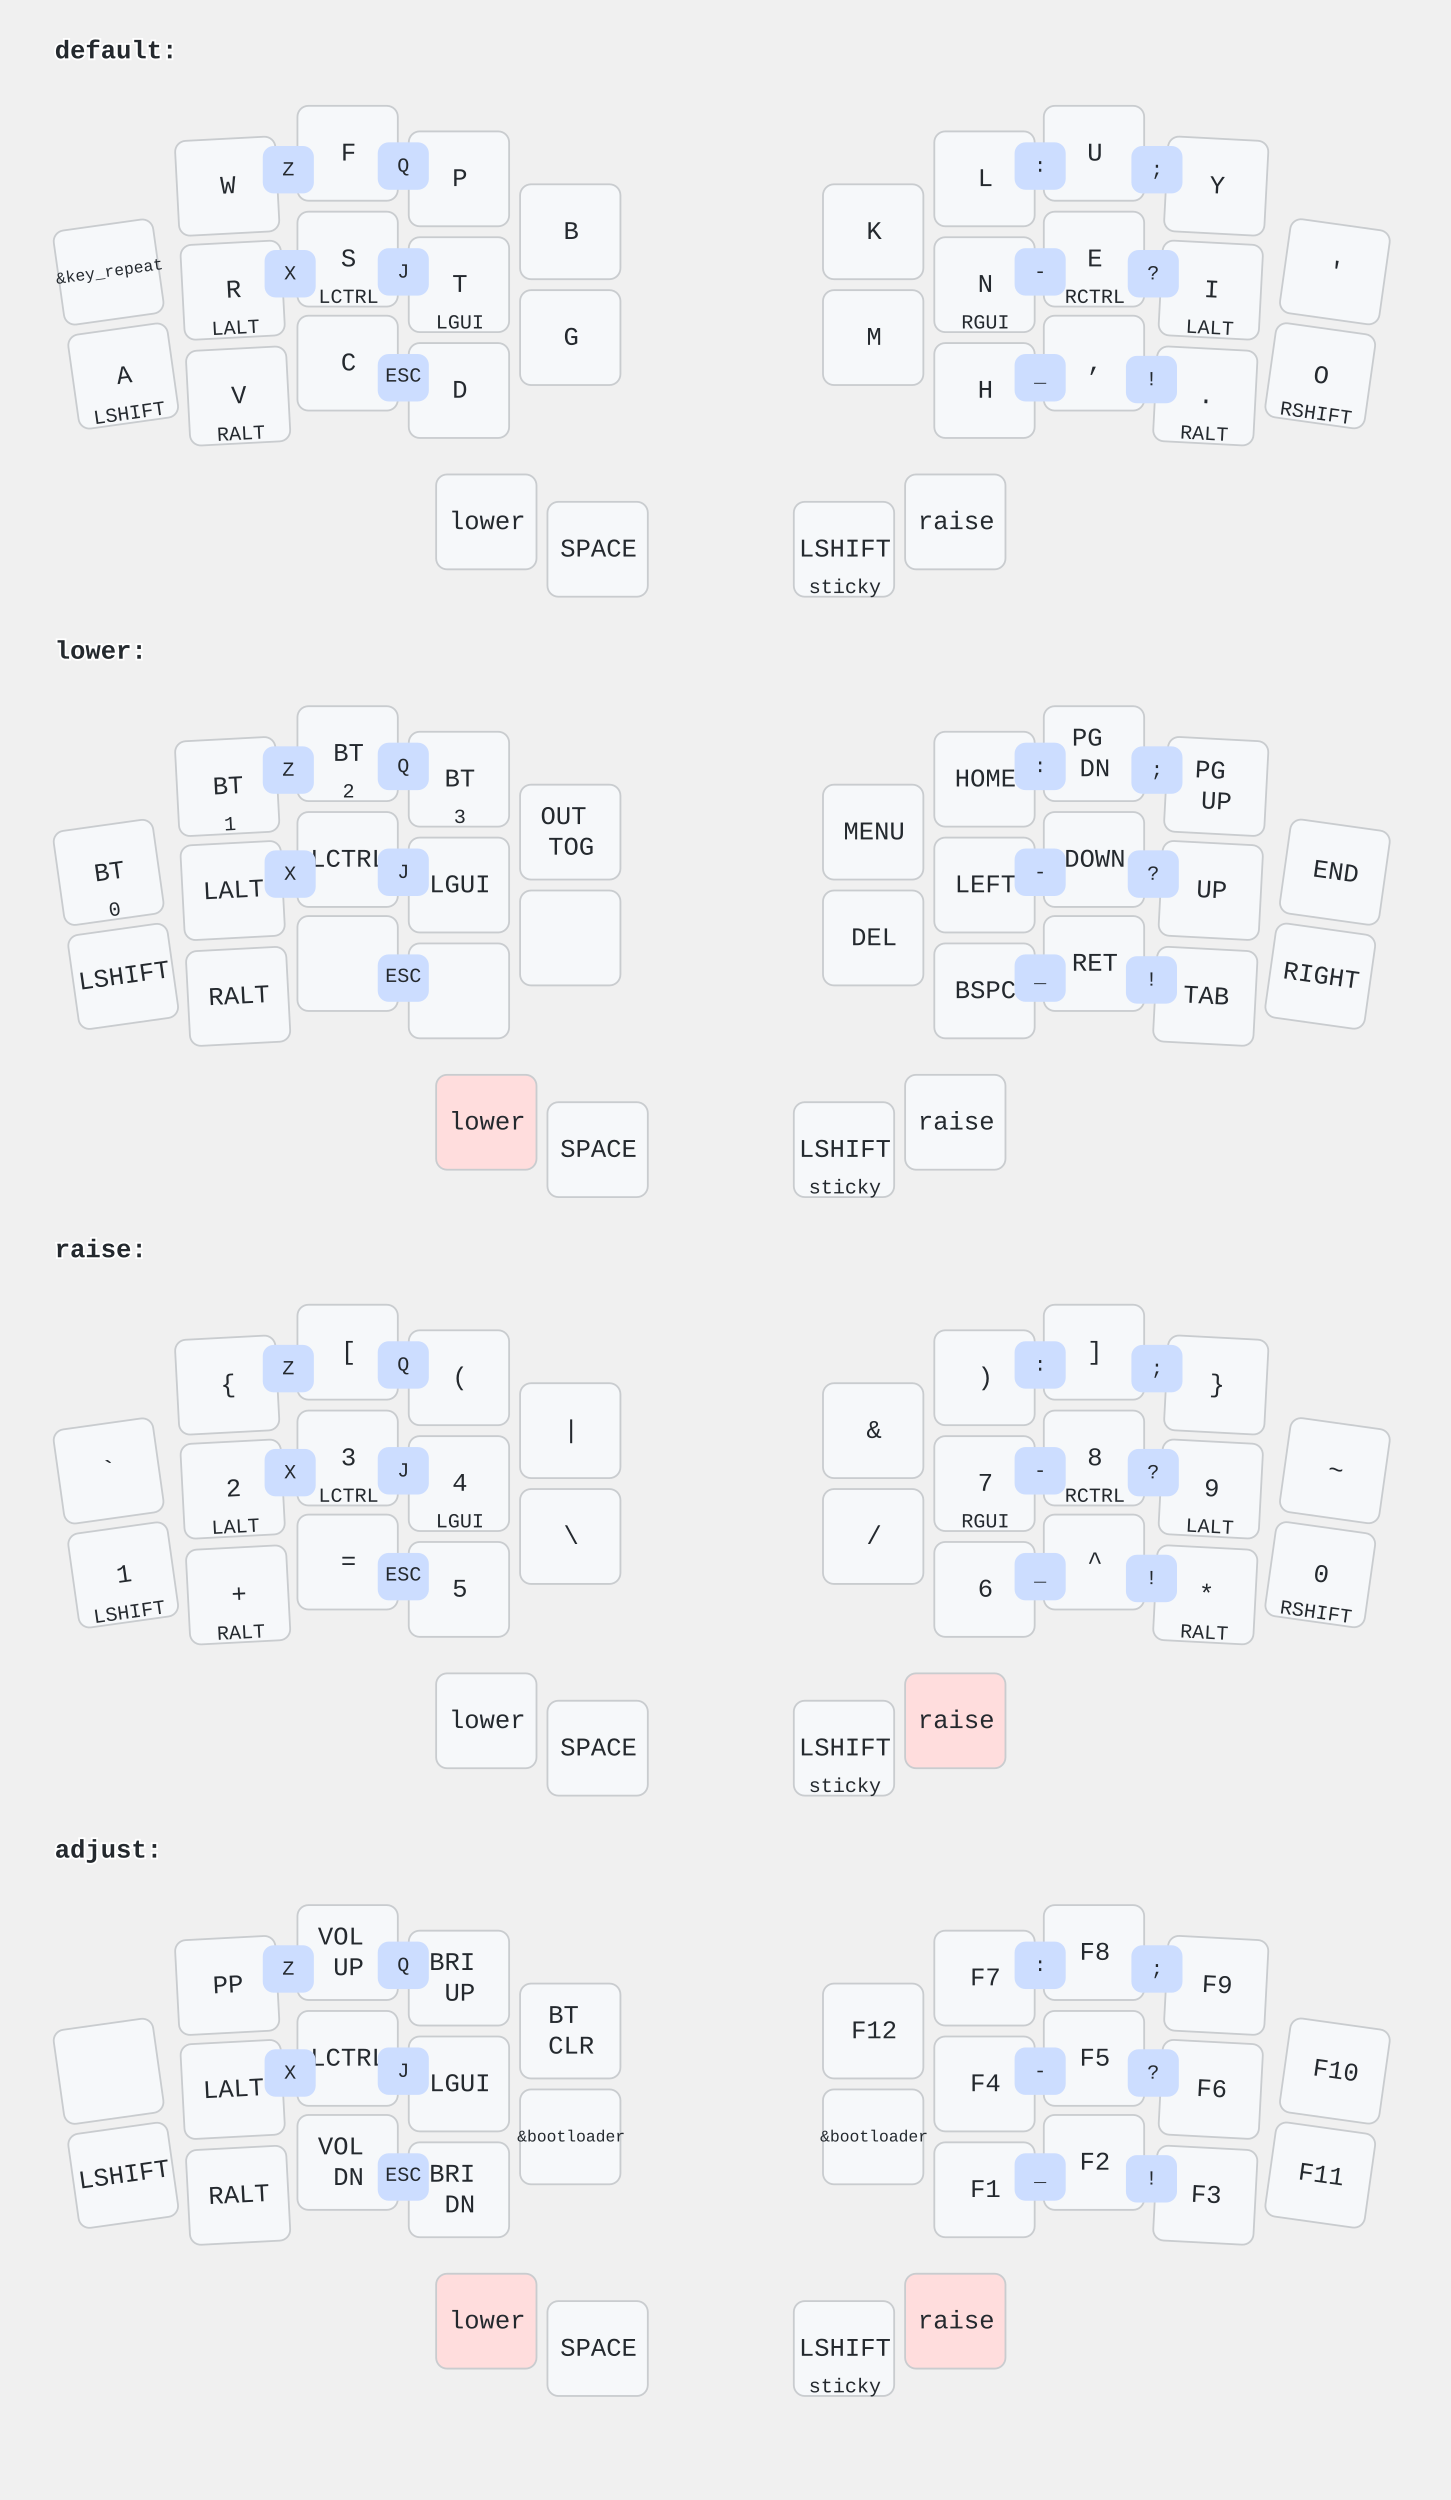
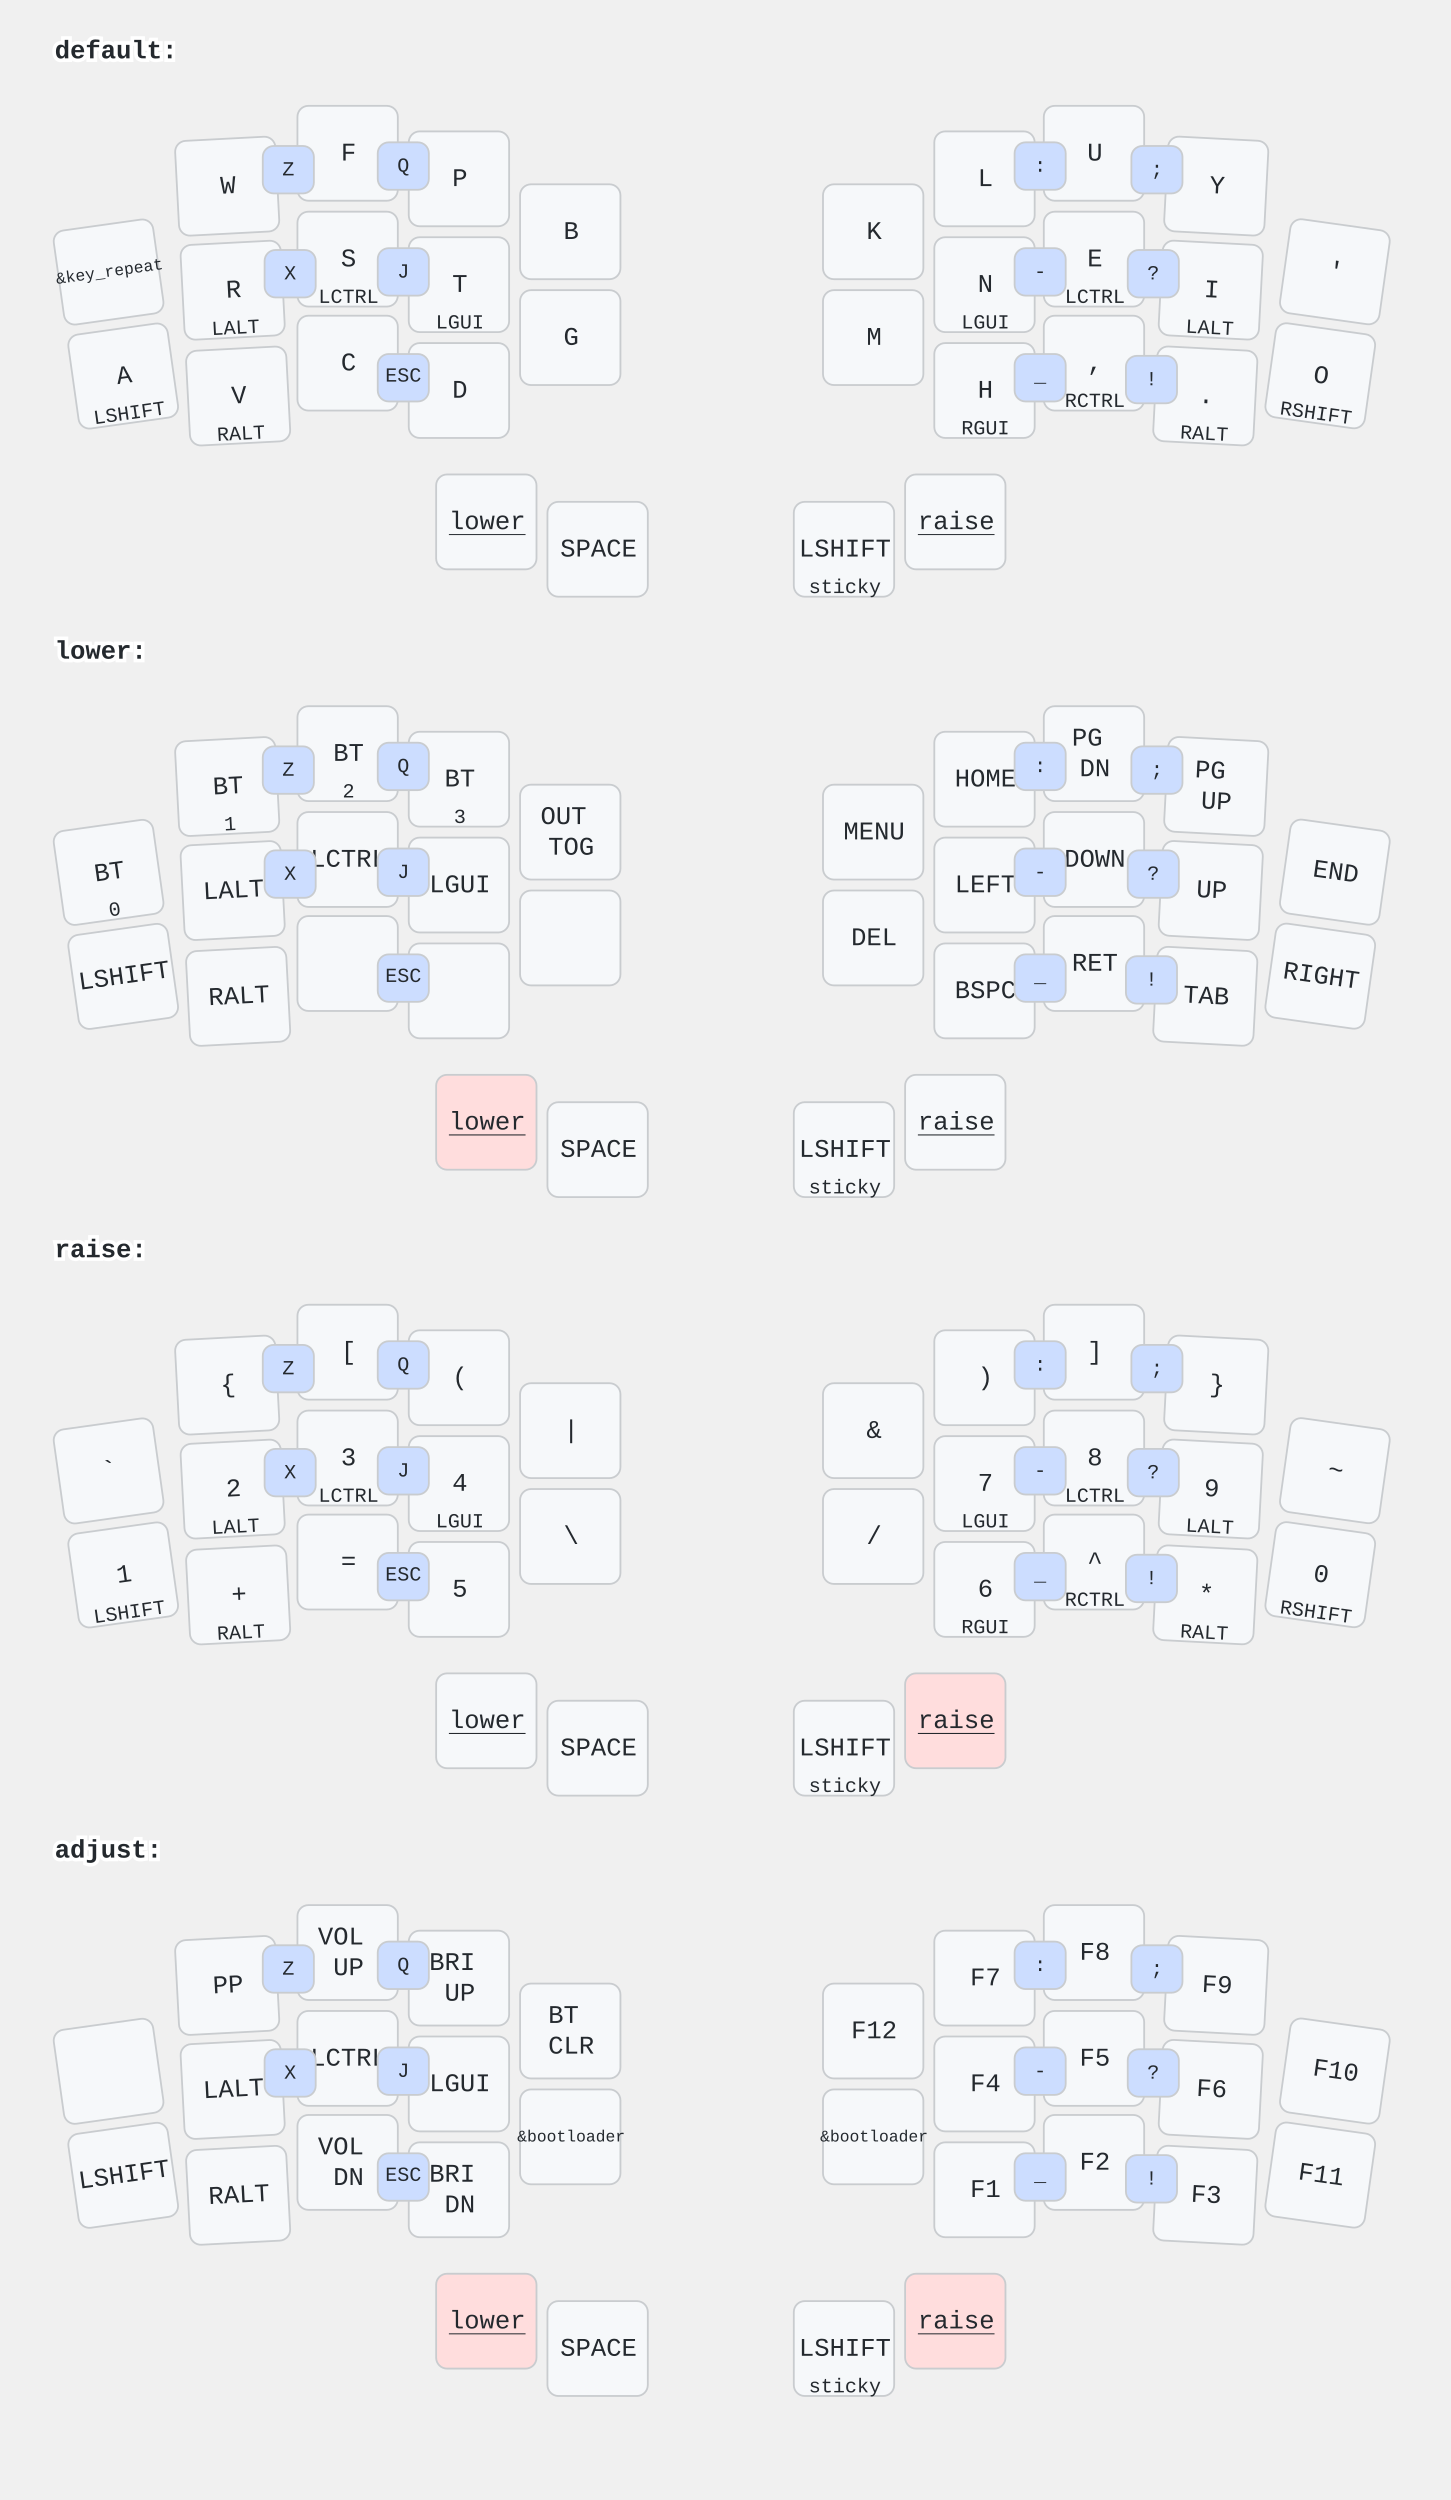
<svg xmlns="http://www.w3.org/2000/svg" width="795" height="1370" viewBox="0 0 795 1370" class="keymap">
  <style>/* inherit to force styles through use tags */
svg path {
    fill: inherit;
}

/* font and background color specifications */
svg.keymap {
    font-family: SFMono-Regular,Consolas,Liberation Mono,Menlo,monospace;
    font-size: 14px;
    font-kerning: normal;
    text-rendering: optimizeLegibility;
    fill: #24292e;
}

/* default key styling */
rect.key {
    fill: #f6f8fa;
+ }
+ 
+ rect.key, rect.combo {
    stroke: #c9cccf;
    stroke-width: 1;
}

/* default key side styling, only used is draw_key_sides is set */
rect.side {
    filter: brightness(90%);
}

/* color accent for combo boxes */
rect.combo, rect.combo-separate {
    fill: #cdf;
}

/* color accent for held keys */
rect.held, rect.combo.held {
    fill: #fdd;
}

/* color accent for ghost (optional) keys */
rect.ghost, rect.combo.ghost {
    stroke-dasharray: 4, 4;
    stroke-width: 2;
}

text {
    text-anchor: middle;
    dominant-baseline: middle;
}

/* styling for layer labels */
text.label {
    font-weight: bold;
    text-anchor: start;
    stroke: white;
-     stroke-width: 2;
+     stroke-width: 4;
+     paint-order: stroke;
+ }
+ 
+ /* styling for optional footer */
+ text.footer {
+     text-anchor: end;
+     dominant-baseline: auto;
+     stroke: white;
+     stroke-width: 4;
    paint-order: stroke;
}

/* styling for combo tap, and key hold/shifted label text */
text.combo, text.hold, text.shifted {
    font-size: 11px;
}

text.hold {
    text-anchor: middle;
    dominant-baseline: auto;
}

text.shifted {
    text-anchor: middle;
    dominant-baseline: hanging;
+ }
+ 
+ text.layer-activator {
+     text-decoration: underline;
}

/* styling for hold/shifted label text in combo box */
text.combo.hold, text.combo.shifted {
    font-size: 8px;
}

/* lighter symbol for transparent keys */
text.trans {
    fill: #7b7e81;
}

/* styling for combo dendrons */
path.combo {
    stroke-width: 1;
    stroke: gray;
    fill: none;
}

/* Start Tabler Icons Cleanup */
/* cannot use height/width with glyphs */
.icon-tabler &gt; path {
    fill: inherit;
    stroke: inherit;
    stroke-width: 2;
}
/* hide tabler's default box */
.icon-tabler &gt; path[stroke="none"][fill="none"] {
    visibility: hidden;
}
/* End Tabler Icons Cleanup */
</style>
  <g transform="translate(30, 0)" class="layer-default">
-     <text x="0" y="28" class="label">default:</text>
+     <text x="0" y="28" class="label" id="default">default:</text>
    <g transform="translate(0, 56)">
      <g transform="translate(30, 93) rotate(-8.0)" class="key keypos-0">
        <rect rx="6" ry="6" x="-28" y="-26" width="55" height="52" class="key" />
        <text x="0" y="0" class="key tap">
          <tspan style="font-size: 64%">&amp;key_repeat</tspan>
        </text>
      </g>
      <g transform="translate(95, 46) rotate(-3.0)" class="key keypos-1">
        <rect rx="6" ry="6" x="-28" y="-26" width="55" height="52" class="key" />
        <text x="0" y="0" class="key tap">W</text>
      </g>
      <g transform="translate(161, 28)" class="key keypos-2">
        <rect rx="6" ry="6" x="-28" y="-26" width="55" height="52" class="key" />
        <text x="0" y="0" class="key tap">F</text>
      </g>
      <g transform="translate(222, 42)" class="key keypos-3">
        <rect rx="6" ry="6" x="-28" y="-26" width="55" height="52" class="key" />
        <text x="0" y="0" class="key tap">P</text>
      </g>
      <g transform="translate(283, 71)" class="key keypos-4">
        <rect rx="6" ry="6" x="-28" y="-26" width="55" height="52" class="key" />
        <text x="0" y="0" class="key tap">B</text>
      </g>
      <g transform="translate(449, 71)" class="key keypos-5">
        <rect rx="6" ry="6" x="-28" y="-26" width="55" height="52" class="key" />
        <text x="0" y="0" class="key tap">K</text>
      </g>
      <g transform="translate(510, 42)" class="key keypos-6">
        <rect rx="6" ry="6" x="-28" y="-26" width="55" height="52" class="key" />
        <text x="0" y="0" class="key tap">L</text>
      </g>
      <g transform="translate(570, 28)" class="key keypos-7">
        <rect rx="6" ry="6" x="-28" y="-26" width="55" height="52" class="key" />
        <text x="0" y="0" class="key tap">U</text>
      </g>
      <g transform="translate(637, 46) rotate(3.0)" class="key keypos-8">
        <rect rx="6" ry="6" x="-28" y="-26" width="55" height="52" class="key" />
        <text x="0" y="0" class="key tap">Y</text>
      </g>
      <g transform="translate(702, 93) rotate(8.0)" class="key keypos-9">
        <rect rx="6" ry="6" x="-28" y="-26" width="55" height="52" class="key" />
        <text x="0" y="0" class="key tap">'</text>
      </g>
      <g transform="translate(38, 150) rotate(-8.0)" class="key keypos-10">
        <rect rx="6" ry="6" x="-28" y="-26" width="55" height="52" class="key" />
        <text x="0" y="0" class="key tap">A</text>
        <text x="0" y="24" class="key hold">LSHIFT</text>
      </g>
      <g transform="translate(98, 103) rotate(-3.0)" class="key keypos-11">
        <rect rx="6" ry="6" x="-28" y="-26" width="55" height="52" class="key" />
        <text x="0" y="0" class="key tap">R</text>
        <text x="0" y="24" class="key hold">LALT</text>
      </g>
      <g transform="translate(161, 86)" class="key keypos-12">
        <rect rx="6" ry="6" x="-28" y="-26" width="55" height="52" class="key" />
        <text x="0" y="0" class="key tap">S</text>
        <text x="0" y="24" class="key hold">LCTRL</text>
      </g>
      <g transform="translate(222, 100)" class="key keypos-13">
        <rect rx="6" ry="6" x="-28" y="-26" width="55" height="52" class="key" />
        <text x="0" y="0" class="key tap">T</text>
        <text x="0" y="24" class="key hold">LGUI</text>
      </g>
      <g transform="translate(283, 129)" class="key keypos-14">
        <rect rx="6" ry="6" x="-28" y="-26" width="55" height="52" class="key" />
        <text x="0" y="0" class="key tap">G</text>
      </g>
      <g transform="translate(449, 129)" class="key keypos-15">
        <rect rx="6" ry="6" x="-28" y="-26" width="55" height="52" class="key" />
        <text x="0" y="0" class="key tap">M</text>
      </g>
      <g transform="translate(510, 100)" class="key keypos-16">
        <rect rx="6" ry="6" x="-28" y="-26" width="55" height="52" class="key" />
        <text x="0" y="0" class="key tap">N</text>
-         <text x="0" y="24" class="key hold">RGUI</text>
+         <text x="0" y="24" class="key hold">LGUI</text>
      </g>
      <g transform="translate(570, 86)" class="key keypos-17">
        <rect rx="6" ry="6" x="-28" y="-26" width="55" height="52" class="key" />
        <text x="0" y="0" class="key tap">E</text>
-         <text x="0" y="24" class="key hold">RCTRL</text>
+         <text x="0" y="24" class="key hold">LCTRL</text>
      </g>
      <g transform="translate(634, 103) rotate(3.0)" class="key keypos-18">
        <rect rx="6" ry="6" x="-28" y="-26" width="55" height="52" class="key" />
        <text x="0" y="0" class="key tap">I</text>
        <text x="0" y="24" class="key hold">LALT</text>
      </g>
      <g transform="translate(694, 150) rotate(8.0)" class="key keypos-19">
        <rect rx="6" ry="6" x="-28" y="-26" width="55" height="52" class="key" />
        <text x="0" y="0" class="key tap">O</text>
        <text x="0" y="24" class="key hold">RSHIFT</text>
      </g>
      <g transform="translate(101, 161) rotate(-3.0)" class="key keypos-20">
        <rect rx="6" ry="6" x="-28" y="-26" width="55" height="52" class="key" />
        <text x="0" y="0" class="key tap">V</text>
        <text x="0" y="24" class="key hold">RALT</text>
      </g>
      <g transform="translate(161, 143)" class="key keypos-21">
        <rect rx="6" ry="6" x="-28" y="-26" width="55" height="52" class="key" />
        <text x="0" y="0" class="key tap">C</text>
      </g>
      <g transform="translate(222, 158)" class="key keypos-22">
        <rect rx="6" ry="6" x="-28" y="-26" width="55" height="52" class="key" />
        <text x="0" y="0" class="key tap">D</text>
      </g>
      <g transform="translate(510, 158)" class="key keypos-23">
        <rect rx="6" ry="6" x="-28" y="-26" width="55" height="52" class="key" />
        <text x="0" y="0" class="key tap">H</text>
+         <text x="0" y="24" class="key hold">RGUI</text>
      </g>
      <g transform="translate(570, 143)" class="key keypos-24">
        <rect rx="6" ry="6" x="-28" y="-26" width="55" height="52" class="key" />
        <text x="0" y="0" class="key tap">,</text>
+         <text x="0" y="24" class="key hold">RCTRL</text>
      </g>
      <g transform="translate(631, 161) rotate(3.0)" class="key keypos-25">
        <rect rx="6" ry="6" x="-28" y="-26" width="55" height="52" class="key" />
        <text x="0" y="0" class="key tap">.</text>
        <text x="0" y="24" class="key hold">RALT</text>
      </g>
      <g transform="translate(237, 230)" class="key keypos-26">
        <rect rx="6" ry="6" x="-28" y="-26" width="55" height="52" class="key" />
-         <text x="0" y="0" class="key tap">lower</text>
+         <a href="#lower">
+           <text x="0" y="0" class="key tap layer-activator">lower</text>
+         </a>
      </g>
      <g transform="translate(298, 245)" class="key keypos-27">
        <rect rx="6" ry="6" x="-28" y="-26" width="55" height="52" class="key" />
        <text x="0" y="0" class="key tap">SPACE</text>
      </g>
      <g transform="translate(433, 245)" class="key keypos-28">
        <rect rx="6" ry="6" x="-28" y="-26" width="55" height="52" class="key" />
        <text x="0" y="0" class="key tap">LSHIFT</text>
        <text x="0" y="24" class="key hold">sticky</text>
      </g>
      <g transform="translate(494, 230)" class="key keypos-29">
        <rect rx="6" ry="6" x="-28" y="-26" width="55" height="52" class="key" />
-         <text x="0" y="0" class="key tap">raise</text>
+         <a href="#raise">
+           <text x="0" y="0" class="key tap layer-activator">raise</text>
+         </a>
      </g>
      <g class="combo combopos-0">
        <rect rx="6" ry="6" x="114" y="24" width="28" height="26" class="combo" />
        <text x="128" y="37" class="combo tap">Z</text>
      </g>
      <g class="combo combopos-1">
        <rect rx="6" ry="6" x="177" y="22" width="28" height="26" class="combo" />
        <text x="191" y="35" class="combo tap">Q</text>
      </g>
      <g class="combo combopos-2">
        <rect rx="6" ry="6" x="115" y="81" width="28" height="26" class="combo" />
        <text x="129" y="94" class="combo tap">X</text>
      </g>
      <g class="combo combopos-3">
        <rect rx="6" ry="6" x="177" y="80" width="28" height="26" class="combo" />
        <text x="191" y="93" class="combo tap">J</text>
      </g>
      <g class="combo combopos-4">
        <rect rx="6" ry="6" x="177" y="138" width="28" height="26" class="combo" />
        <text x="191" y="150" class="combo tap">ESC</text>
      </g>
      <g class="combo combopos-5">
        <rect rx="6" ry="6" x="526" y="22" width="28" height="26" class="combo" />
        <text x="540" y="35" class="combo tap">:</text>
      </g>
      <g class="combo combopos-6">
        <rect rx="6" ry="6" x="590" y="24" width="28" height="26" class="combo" />
        <text x="604" y="37" class="combo tap">;</text>
      </g>
      <g class="combo combopos-7">
        <rect rx="6" ry="6" x="526" y="80" width="28" height="26" class="combo" />
        <text x="540" y="93" class="combo tap">-</text>
      </g>
      <g class="combo combopos-8">
        <rect rx="6" ry="6" x="588" y="81" width="28" height="26" class="combo" />
        <text x="602" y="94" class="combo tap">?</text>
      </g>
      <g class="combo combopos-9">
        <rect rx="6" ry="6" x="526" y="138" width="28" height="26" class="combo" />
        <text x="540" y="150" class="combo tap">_</text>
      </g>
      <g class="combo combopos-10">
        <rect rx="6" ry="6" x="587" y="139" width="28" height="26" class="combo" />
        <text x="601" y="152" class="combo tap">!</text>
      </g>
    </g>
  </g>
  <g transform="translate(30, 329)" class="layer-lower">
-     <text x="0" y="28" class="label">lower:</text>
+     <text x="0" y="28" class="label" id="lower">lower:</text>
    <g transform="translate(0, 56)">
      <g transform="translate(30, 93) rotate(-8.0)" class="key keypos-0">
        <rect rx="6" ry="6" x="-28" y="-26" width="55" height="52" class="key" />
        <text x="0" y="0" class="key tap">BT</text>
        <text x="0" y="24" class="key hold">0</text>
      </g>
      <g transform="translate(95, 46) rotate(-3.0)" class="key keypos-1">
        <rect rx="6" ry="6" x="-28" y="-26" width="55" height="52" class="key" />
        <text x="0" y="0" class="key tap">BT</text>
        <text x="0" y="24" class="key hold">1</text>
      </g>
      <g transform="translate(161, 28)" class="key keypos-2">
        <rect rx="6" ry="6" x="-28" y="-26" width="55" height="52" class="key" />
        <text x="0" y="0" class="key tap">BT</text>
        <text x="0" y="24" class="key hold">2</text>
      </g>
      <g transform="translate(222, 42)" class="key keypos-3">
        <rect rx="6" ry="6" x="-28" y="-26" width="55" height="52" class="key" />
        <text x="0" y="0" class="key tap">BT</text>
        <text x="0" y="24" class="key hold">3</text>
      </g>
      <g transform="translate(283, 71)" class="key keypos-4">
        <rect rx="6" ry="6" x="-28" y="-26" width="55" height="52" class="key" />
        <text x="0" y="0" class="key tap">
          <tspan x="0" dy="-0.6em">OUT</tspan>
          <tspan x="0" dy="1.2em">TOG</tspan>
        </text>
      </g>
      <g transform="translate(449, 71)" class="key keypos-5">
        <rect rx="6" ry="6" x="-28" y="-26" width="55" height="52" class="key" />
        <text x="0" y="0" class="key tap">MENU</text>
      </g>
      <g transform="translate(510, 42)" class="key keypos-6">
        <rect rx="6" ry="6" x="-28" y="-26" width="55" height="52" class="key" />
        <text x="0" y="0" class="key tap">HOME</text>
      </g>
      <g transform="translate(570, 28)" class="key keypos-7">
        <rect rx="6" ry="6" x="-28" y="-26" width="55" height="52" class="key" />
        <text x="0" y="0" class="key tap">
          <tspan x="0" dy="-0.6em">PG</tspan>
          <tspan x="0" dy="1.2em">DN</tspan>
        </text>
      </g>
      <g transform="translate(637, 46) rotate(3.0)" class="key keypos-8">
        <rect rx="6" ry="6" x="-28" y="-26" width="55" height="52" class="key" />
        <text x="0" y="0" class="key tap">
          <tspan x="0" dy="-0.6em">PG</tspan>
          <tspan x="0" dy="1.2em">UP</tspan>
        </text>
      </g>
      <g transform="translate(702, 93) rotate(8.0)" class="key keypos-9">
        <rect rx="6" ry="6" x="-28" y="-26" width="55" height="52" class="key" />
        <text x="0" y="0" class="key tap">END</text>
      </g>
      <g transform="translate(38, 150) rotate(-8.0)" class="key keypos-10">
        <rect rx="6" ry="6" x="-28" y="-26" width="55" height="52" class="key" />
        <text x="0" y="0" class="key tap">LSHIFT</text>
      </g>
      <g transform="translate(98, 103) rotate(-3.0)" class="key keypos-11">
        <rect rx="6" ry="6" x="-28" y="-26" width="55" height="52" class="key" />
        <text x="0" y="0" class="key tap">LALT</text>
      </g>
      <g transform="translate(161, 86)" class="key keypos-12">
        <rect rx="6" ry="6" x="-28" y="-26" width="55" height="52" class="key" />
        <text x="0" y="0" class="key tap">LCTRL</text>
      </g>
      <g transform="translate(222, 100)" class="key keypos-13">
        <rect rx="6" ry="6" x="-28" y="-26" width="55" height="52" class="key" />
        <text x="0" y="0" class="key tap">LGUI</text>
      </g>
      <g transform="translate(283, 129)" class="key keypos-14">
        <rect rx="6" ry="6" x="-28" y="-26" width="55" height="52" class="key" />
      </g>
      <g transform="translate(449, 129)" class="key keypos-15">
        <rect rx="6" ry="6" x="-28" y="-26" width="55" height="52" class="key" />
        <text x="0" y="0" class="key tap">DEL</text>
      </g>
      <g transform="translate(510, 100)" class="key keypos-16">
        <rect rx="6" ry="6" x="-28" y="-26" width="55" height="52" class="key" />
        <text x="0" y="0" class="key tap">LEFT</text>
      </g>
      <g transform="translate(570, 86)" class="key keypos-17">
        <rect rx="6" ry="6" x="-28" y="-26" width="55" height="52" class="key" />
        <text x="0" y="0" class="key tap">DOWN</text>
      </g>
      <g transform="translate(634, 103) rotate(3.0)" class="key keypos-18">
        <rect rx="6" ry="6" x="-28" y="-26" width="55" height="52" class="key" />
        <text x="0" y="0" class="key tap">UP</text>
      </g>
      <g transform="translate(694, 150) rotate(8.0)" class="key keypos-19">
        <rect rx="6" ry="6" x="-28" y="-26" width="55" height="52" class="key" />
        <text x="0" y="0" class="key tap">RIGHT</text>
      </g>
      <g transform="translate(101, 161) rotate(-3.0)" class="key keypos-20">
        <rect rx="6" ry="6" x="-28" y="-26" width="55" height="52" class="key" />
        <text x="0" y="0" class="key tap">RALT</text>
      </g>
      <g transform="translate(161, 143)" class="key keypos-21">
        <rect rx="6" ry="6" x="-28" y="-26" width="55" height="52" class="key" />
      </g>
      <g transform="translate(222, 158)" class="key keypos-22">
        <rect rx="6" ry="6" x="-28" y="-26" width="55" height="52" class="key" />
      </g>
      <g transform="translate(510, 158)" class="key keypos-23">
        <rect rx="6" ry="6" x="-28" y="-26" width="55" height="52" class="key" />
        <text x="0" y="0" class="key tap">BSPC</text>
      </g>
      <g transform="translate(570, 143)" class="key keypos-24">
        <rect rx="6" ry="6" x="-28" y="-26" width="55" height="52" class="key" />
        <text x="0" y="0" class="key tap">RET</text>
      </g>
      <g transform="translate(631, 161) rotate(3.0)" class="key keypos-25">
        <rect rx="6" ry="6" x="-28" y="-26" width="55" height="52" class="key" />
        <text x="0" y="0" class="key tap">TAB</text>
      </g>
      <g transform="translate(237, 230)" class="key held keypos-26">
        <rect rx="6" ry="6" x="-28" y="-26" width="55" height="52" class="key held" />
-         <text x="0" y="0" class="key held tap">lower</text>
+         <a href="#lower">
+           <text x="0" y="0" class="key held tap layer-activator">lower</text>
+         </a>
      </g>
      <g transform="translate(298, 245)" class="key keypos-27">
        <rect rx="6" ry="6" x="-28" y="-26" width="55" height="52" class="key" />
        <text x="0" y="0" class="key tap">SPACE</text>
      </g>
      <g transform="translate(433, 245)" class="key keypos-28">
        <rect rx="6" ry="6" x="-28" y="-26" width="55" height="52" class="key" />
        <text x="0" y="0" class="key tap">LSHIFT</text>
        <text x="0" y="24" class="key hold">sticky</text>
      </g>
      <g transform="translate(494, 230)" class="key keypos-29">
        <rect rx="6" ry="6" x="-28" y="-26" width="55" height="52" class="key" />
-         <text x="0" y="0" class="key tap">raise</text>
+         <a href="#raise">
+           <text x="0" y="0" class="key tap layer-activator">raise</text>
+         </a>
      </g>
      <g class="combo combopos-0">
        <rect rx="6" ry="6" x="114" y="24" width="28" height="26" class="combo" />
        <text x="128" y="37" class="combo tap">Z</text>
      </g>
      <g class="combo combopos-1">
        <rect rx="6" ry="6" x="177" y="22" width="28" height="26" class="combo" />
        <text x="191" y="35" class="combo tap">Q</text>
      </g>
      <g class="combo combopos-2">
        <rect rx="6" ry="6" x="115" y="81" width="28" height="26" class="combo" />
        <text x="129" y="94" class="combo tap">X</text>
      </g>
      <g class="combo combopos-3">
        <rect rx="6" ry="6" x="177" y="80" width="28" height="26" class="combo" />
        <text x="191" y="93" class="combo tap">J</text>
      </g>
      <g class="combo combopos-4">
        <rect rx="6" ry="6" x="177" y="138" width="28" height="26" class="combo" />
        <text x="191" y="150" class="combo tap">ESC</text>
      </g>
      <g class="combo combopos-5">
        <rect rx="6" ry="6" x="526" y="22" width="28" height="26" class="combo" />
        <text x="540" y="35" class="combo tap">:</text>
      </g>
      <g class="combo combopos-6">
        <rect rx="6" ry="6" x="590" y="24" width="28" height="26" class="combo" />
        <text x="604" y="37" class="combo tap">;</text>
      </g>
      <g class="combo combopos-7">
        <rect rx="6" ry="6" x="526" y="80" width="28" height="26" class="combo" />
        <text x="540" y="93" class="combo tap">-</text>
      </g>
      <g class="combo combopos-8">
        <rect rx="6" ry="6" x="588" y="81" width="28" height="26" class="combo" />
        <text x="602" y="94" class="combo tap">?</text>
      </g>
      <g class="combo combopos-9">
        <rect rx="6" ry="6" x="526" y="138" width="28" height="26" class="combo" />
        <text x="540" y="150" class="combo tap">_</text>
      </g>
      <g class="combo combopos-10">
        <rect rx="6" ry="6" x="587" y="139" width="28" height="26" class="combo" />
        <text x="601" y="152" class="combo tap">!</text>
      </g>
    </g>
  </g>
  <g transform="translate(30, 657)" class="layer-raise">
-     <text x="0" y="28" class="label">raise:</text>
+     <text x="0" y="28" class="label" id="raise">raise:</text>
    <g transform="translate(0, 56)">
      <g transform="translate(30, 93) rotate(-8.0)" class="key keypos-0">
        <rect rx="6" ry="6" x="-28" y="-26" width="55" height="52" class="key" />
        <text x="0" y="0" class="key tap">`</text>
      </g>
      <g transform="translate(95, 46) rotate(-3.0)" class="key keypos-1">
        <rect rx="6" ry="6" x="-28" y="-26" width="55" height="52" class="key" />
        <text x="0" y="0" class="key tap">{</text>
      </g>
      <g transform="translate(161, 28)" class="key keypos-2">
        <rect rx="6" ry="6" x="-28" y="-26" width="55" height="52" class="key" />
        <text x="0" y="0" class="key tap">[</text>
      </g>
      <g transform="translate(222, 42)" class="key keypos-3">
        <rect rx="6" ry="6" x="-28" y="-26" width="55" height="52" class="key" />
        <text x="0" y="0" class="key tap">(</text>
      </g>
      <g transform="translate(283, 71)" class="key keypos-4">
        <rect rx="6" ry="6" x="-28" y="-26" width="55" height="52" class="key" />
        <text x="0" y="0" class="key tap">|</text>
      </g>
      <g transform="translate(449, 71)" class="key keypos-5">
        <rect rx="6" ry="6" x="-28" y="-26" width="55" height="52" class="key" />
        <text x="0" y="0" class="key tap">&amp;</text>
      </g>
      <g transform="translate(510, 42)" class="key keypos-6">
        <rect rx="6" ry="6" x="-28" y="-26" width="55" height="52" class="key" />
        <text x="0" y="0" class="key tap">)</text>
      </g>
      <g transform="translate(570, 28)" class="key keypos-7">
        <rect rx="6" ry="6" x="-28" y="-26" width="55" height="52" class="key" />
        <text x="0" y="0" class="key tap">]</text>
      </g>
      <g transform="translate(637, 46) rotate(3.0)" class="key keypos-8">
        <rect rx="6" ry="6" x="-28" y="-26" width="55" height="52" class="key" />
        <text x="0" y="0" class="key tap">}</text>
      </g>
      <g transform="translate(702, 93) rotate(8.0)" class="key keypos-9">
        <rect rx="6" ry="6" x="-28" y="-26" width="55" height="52" class="key" />
        <text x="0" y="0" class="key tap">~</text>
      </g>
      <g transform="translate(38, 150) rotate(-8.0)" class="key keypos-10">
        <rect rx="6" ry="6" x="-28" y="-26" width="55" height="52" class="key" />
        <text x="0" y="0" class="key tap">1</text>
        <text x="0" y="24" class="key hold">LSHIFT</text>
      </g>
      <g transform="translate(98, 103) rotate(-3.0)" class="key keypos-11">
        <rect rx="6" ry="6" x="-28" y="-26" width="55" height="52" class="key" />
        <text x="0" y="0" class="key tap">2</text>
        <text x="0" y="24" class="key hold">LALT</text>
      </g>
      <g transform="translate(161, 86)" class="key keypos-12">
        <rect rx="6" ry="6" x="-28" y="-26" width="55" height="52" class="key" />
        <text x="0" y="0" class="key tap">3</text>
        <text x="0" y="24" class="key hold">LCTRL</text>
      </g>
      <g transform="translate(222, 100)" class="key keypos-13">
        <rect rx="6" ry="6" x="-28" y="-26" width="55" height="52" class="key" />
        <text x="0" y="0" class="key tap">4</text>
        <text x="0" y="24" class="key hold">LGUI</text>
      </g>
      <g transform="translate(283, 129)" class="key keypos-14">
        <rect rx="6" ry="6" x="-28" y="-26" width="55" height="52" class="key" />
        <text x="0" y="0" class="key tap">\</text>
      </g>
      <g transform="translate(449, 129)" class="key keypos-15">
        <rect rx="6" ry="6" x="-28" y="-26" width="55" height="52" class="key" />
        <text x="0" y="0" class="key tap">/</text>
      </g>
      <g transform="translate(510, 100)" class="key keypos-16">
        <rect rx="6" ry="6" x="-28" y="-26" width="55" height="52" class="key" />
        <text x="0" y="0" class="key tap">7</text>
-         <text x="0" y="24" class="key hold">RGUI</text>
+         <text x="0" y="24" class="key hold">LGUI</text>
      </g>
      <g transform="translate(570, 86)" class="key keypos-17">
        <rect rx="6" ry="6" x="-28" y="-26" width="55" height="52" class="key" />
        <text x="0" y="0" class="key tap">8</text>
-         <text x="0" y="24" class="key hold">RCTRL</text>
+         <text x="0" y="24" class="key hold">LCTRL</text>
      </g>
      <g transform="translate(634, 103) rotate(3.0)" class="key keypos-18">
        <rect rx="6" ry="6" x="-28" y="-26" width="55" height="52" class="key" />
        <text x="0" y="0" class="key tap">9</text>
        <text x="0" y="24" class="key hold">LALT</text>
      </g>
      <g transform="translate(694, 150) rotate(8.0)" class="key keypos-19">
        <rect rx="6" ry="6" x="-28" y="-26" width="55" height="52" class="key" />
        <text x="0" y="0" class="key tap">0</text>
        <text x="0" y="24" class="key hold">RSHIFT</text>
      </g>
      <g transform="translate(101, 161) rotate(-3.0)" class="key keypos-20">
        <rect rx="6" ry="6" x="-28" y="-26" width="55" height="52" class="key" />
        <text x="0" y="0" class="key tap">+</text>
        <text x="0" y="24" class="key hold">RALT</text>
      </g>
      <g transform="translate(161, 143)" class="key keypos-21">
        <rect rx="6" ry="6" x="-28" y="-26" width="55" height="52" class="key" />
        <text x="0" y="0" class="key tap">=</text>
      </g>
      <g transform="translate(222, 158)" class="key keypos-22">
        <rect rx="6" ry="6" x="-28" y="-26" width="55" height="52" class="key" />
        <text x="0" y="0" class="key tap">5</text>
      </g>
      <g transform="translate(510, 158)" class="key keypos-23">
        <rect rx="6" ry="6" x="-28" y="-26" width="55" height="52" class="key" />
        <text x="0" y="0" class="key tap">6</text>
+         <text x="0" y="24" class="key hold">RGUI</text>
      </g>
      <g transform="translate(570, 143)" class="key keypos-24">
        <rect rx="6" ry="6" x="-28" y="-26" width="55" height="52" class="key" />
        <text x="0" y="0" class="key tap">^</text>
+         <text x="0" y="24" class="key hold">RCTRL</text>
      </g>
      <g transform="translate(631, 161) rotate(3.0)" class="key keypos-25">
        <rect rx="6" ry="6" x="-28" y="-26" width="55" height="52" class="key" />
        <text x="0" y="0" class="key tap">*</text>
        <text x="0" y="24" class="key hold">RALT</text>
      </g>
      <g transform="translate(237, 230)" class="key keypos-26">
        <rect rx="6" ry="6" x="-28" y="-26" width="55" height="52" class="key" />
-         <text x="0" y="0" class="key tap">lower</text>
+         <a href="#lower">
+           <text x="0" y="0" class="key tap layer-activator">lower</text>
+         </a>
      </g>
      <g transform="translate(298, 245)" class="key keypos-27">
        <rect rx="6" ry="6" x="-28" y="-26" width="55" height="52" class="key" />
        <text x="0" y="0" class="key tap">SPACE</text>
      </g>
      <g transform="translate(433, 245)" class="key keypos-28">
        <rect rx="6" ry="6" x="-28" y="-26" width="55" height="52" class="key" />
        <text x="0" y="0" class="key tap">LSHIFT</text>
        <text x="0" y="24" class="key hold">sticky</text>
      </g>
      <g transform="translate(494, 230)" class="key held keypos-29">
        <rect rx="6" ry="6" x="-28" y="-26" width="55" height="52" class="key held" />
-         <text x="0" y="0" class="key held tap">raise</text>
+         <a href="#raise">
+           <text x="0" y="0" class="key held tap layer-activator">raise</text>
+         </a>
      </g>
      <g class="combo combopos-0">
        <rect rx="6" ry="6" x="114" y="24" width="28" height="26" class="combo" />
        <text x="128" y="37" class="combo tap">Z</text>
      </g>
      <g class="combo combopos-1">
        <rect rx="6" ry="6" x="177" y="22" width="28" height="26" class="combo" />
        <text x="191" y="35" class="combo tap">Q</text>
      </g>
      <g class="combo combopos-2">
        <rect rx="6" ry="6" x="115" y="81" width="28" height="26" class="combo" />
        <text x="129" y="94" class="combo tap">X</text>
      </g>
      <g class="combo combopos-3">
        <rect rx="6" ry="6" x="177" y="80" width="28" height="26" class="combo" />
        <text x="191" y="93" class="combo tap">J</text>
      </g>
      <g class="combo combopos-4">
        <rect rx="6" ry="6" x="177" y="138" width="28" height="26" class="combo" />
        <text x="191" y="150" class="combo tap">ESC</text>
      </g>
      <g class="combo combopos-5">
        <rect rx="6" ry="6" x="526" y="22" width="28" height="26" class="combo" />
        <text x="540" y="35" class="combo tap">:</text>
      </g>
      <g class="combo combopos-6">
        <rect rx="6" ry="6" x="590" y="24" width="28" height="26" class="combo" />
        <text x="604" y="37" class="combo tap">;</text>
      </g>
      <g class="combo combopos-7">
        <rect rx="6" ry="6" x="526" y="80" width="28" height="26" class="combo" />
        <text x="540" y="93" class="combo tap">-</text>
      </g>
      <g class="combo combopos-8">
        <rect rx="6" ry="6" x="588" y="81" width="28" height="26" class="combo" />
        <text x="602" y="94" class="combo tap">?</text>
      </g>
      <g class="combo combopos-9">
        <rect rx="6" ry="6" x="526" y="138" width="28" height="26" class="combo" />
        <text x="540" y="150" class="combo tap">_</text>
      </g>
      <g class="combo combopos-10">
        <rect rx="6" ry="6" x="587" y="139" width="28" height="26" class="combo" />
        <text x="601" y="152" class="combo tap">!</text>
      </g>
    </g>
  </g>
  <g transform="translate(30, 986)" class="layer-adjust">
-     <text x="0" y="28" class="label">adjust:</text>
+     <text x="0" y="28" class="label" id="adjust">adjust:</text>
    <g transform="translate(0, 56)">
      <g transform="translate(30, 93) rotate(-8.0)" class="key keypos-0">
        <rect rx="6" ry="6" x="-28" y="-26" width="55" height="52" class="key" />
      </g>
      <g transform="translate(95, 46) rotate(-3.0)" class="key keypos-1">
        <rect rx="6" ry="6" x="-28" y="-26" width="55" height="52" class="key" />
        <text x="0" y="0" class="key tap">PP</text>
      </g>
      <g transform="translate(161, 28)" class="key keypos-2">
        <rect rx="6" ry="6" x="-28" y="-26" width="55" height="52" class="key" />
        <text x="0" y="0" class="key tap">
          <tspan x="0" dy="-0.6em">VOL</tspan>
          <tspan x="0" dy="1.2em">UP</tspan>
        </text>
      </g>
      <g transform="translate(222, 42)" class="key keypos-3">
        <rect rx="6" ry="6" x="-28" y="-26" width="55" height="52" class="key" />
        <text x="0" y="0" class="key tap">
          <tspan x="0" dy="-0.6em">BRI</tspan>
          <tspan x="0" dy="1.2em">UP</tspan>
        </text>
      </g>
      <g transform="translate(283, 71)" class="key keypos-4">
        <rect rx="6" ry="6" x="-28" y="-26" width="55" height="52" class="key" />
        <text x="0" y="0" class="key tap">
          <tspan x="0" dy="-0.6em">BT</tspan>
          <tspan x="0" dy="1.2em">CLR</tspan>
        </text>
      </g>
      <g transform="translate(449, 71)" class="key keypos-5">
        <rect rx="6" ry="6" x="-28" y="-26" width="55" height="52" class="key" />
        <text x="0" y="0" class="key tap">F12</text>
      </g>
      <g transform="translate(510, 42)" class="key keypos-6">
        <rect rx="6" ry="6" x="-28" y="-26" width="55" height="52" class="key" />
        <text x="0" y="0" class="key tap">F7</text>
      </g>
      <g transform="translate(570, 28)" class="key keypos-7">
        <rect rx="6" ry="6" x="-28" y="-26" width="55" height="52" class="key" />
        <text x="0" y="0" class="key tap">F8</text>
      </g>
      <g transform="translate(637, 46) rotate(3.0)" class="key keypos-8">
        <rect rx="6" ry="6" x="-28" y="-26" width="55" height="52" class="key" />
        <text x="0" y="0" class="key tap">F9</text>
      </g>
      <g transform="translate(702, 93) rotate(8.0)" class="key keypos-9">
        <rect rx="6" ry="6" x="-28" y="-26" width="55" height="52" class="key" />
        <text x="0" y="0" class="key tap">F10</text>
      </g>
      <g transform="translate(38, 150) rotate(-8.0)" class="key keypos-10">
        <rect rx="6" ry="6" x="-28" y="-26" width="55" height="52" class="key" />
        <text x="0" y="0" class="key tap">LSHIFT</text>
      </g>
      <g transform="translate(98, 103) rotate(-3.0)" class="key keypos-11">
        <rect rx="6" ry="6" x="-28" y="-26" width="55" height="52" class="key" />
        <text x="0" y="0" class="key tap">LALT</text>
      </g>
      <g transform="translate(161, 86)" class="key keypos-12">
        <rect rx="6" ry="6" x="-28" y="-26" width="55" height="52" class="key" />
        <text x="0" y="0" class="key tap">LCTRL</text>
      </g>
      <g transform="translate(222, 100)" class="key keypos-13">
        <rect rx="6" ry="6" x="-28" y="-26" width="55" height="52" class="key" />
        <text x="0" y="0" class="key tap">LGUI</text>
      </g>
      <g transform="translate(283, 129)" class="key keypos-14">
        <rect rx="6" ry="6" x="-28" y="-26" width="55" height="52" class="key" />
        <text x="0" y="0" class="key tap">
          <tspan style="font-size: 64%">&amp;bootloader</tspan>
        </text>
      </g>
      <g transform="translate(449, 129)" class="key keypos-15">
        <rect rx="6" ry="6" x="-28" y="-26" width="55" height="52" class="key" />
        <text x="0" y="0" class="key tap">
          <tspan style="font-size: 64%">&amp;bootloader</tspan>
        </text>
      </g>
      <g transform="translate(510, 100)" class="key keypos-16">
        <rect rx="6" ry="6" x="-28" y="-26" width="55" height="52" class="key" />
        <text x="0" y="0" class="key tap">F4</text>
      </g>
      <g transform="translate(570, 86)" class="key keypos-17">
        <rect rx="6" ry="6" x="-28" y="-26" width="55" height="52" class="key" />
        <text x="0" y="0" class="key tap">F5</text>
      </g>
      <g transform="translate(634, 103) rotate(3.0)" class="key keypos-18">
        <rect rx="6" ry="6" x="-28" y="-26" width="55" height="52" class="key" />
        <text x="0" y="0" class="key tap">F6</text>
      </g>
      <g transform="translate(694, 150) rotate(8.0)" class="key keypos-19">
        <rect rx="6" ry="6" x="-28" y="-26" width="55" height="52" class="key" />
        <text x="0" y="0" class="key tap">F11</text>
      </g>
      <g transform="translate(101, 161) rotate(-3.0)" class="key keypos-20">
        <rect rx="6" ry="6" x="-28" y="-26" width="55" height="52" class="key" />
        <text x="0" y="0" class="key tap">RALT</text>
      </g>
      <g transform="translate(161, 143)" class="key keypos-21">
        <rect rx="6" ry="6" x="-28" y="-26" width="55" height="52" class="key" />
        <text x="0" y="0" class="key tap">
          <tspan x="0" dy="-0.6em">VOL</tspan>
          <tspan x="0" dy="1.2em">DN</tspan>
        </text>
      </g>
      <g transform="translate(222, 158)" class="key keypos-22">
        <rect rx="6" ry="6" x="-28" y="-26" width="55" height="52" class="key" />
        <text x="0" y="0" class="key tap">
          <tspan x="0" dy="-0.6em">BRI</tspan>
          <tspan x="0" dy="1.2em">DN</tspan>
        </text>
      </g>
      <g transform="translate(510, 158)" class="key keypos-23">
        <rect rx="6" ry="6" x="-28" y="-26" width="55" height="52" class="key" />
        <text x="0" y="0" class="key tap">F1</text>
      </g>
      <g transform="translate(570, 143)" class="key keypos-24">
        <rect rx="6" ry="6" x="-28" y="-26" width="55" height="52" class="key" />
        <text x="0" y="0" class="key tap">F2</text>
      </g>
      <g transform="translate(631, 161) rotate(3.0)" class="key keypos-25">
        <rect rx="6" ry="6" x="-28" y="-26" width="55" height="52" class="key" />
        <text x="0" y="0" class="key tap">F3</text>
      </g>
      <g transform="translate(237, 230)" class="key held keypos-26">
        <rect rx="6" ry="6" x="-28" y="-26" width="55" height="52" class="key held" />
-         <text x="0" y="0" class="key held tap">lower</text>
+         <a href="#lower">
+           <text x="0" y="0" class="key held tap layer-activator">lower</text>
+         </a>
      </g>
      <g transform="translate(298, 245)" class="key keypos-27">
        <rect rx="6" ry="6" x="-28" y="-26" width="55" height="52" class="key" />
        <text x="0" y="0" class="key tap">SPACE</text>
      </g>
      <g transform="translate(433, 245)" class="key keypos-28">
        <rect rx="6" ry="6" x="-28" y="-26" width="55" height="52" class="key" />
        <text x="0" y="0" class="key tap">LSHIFT</text>
        <text x="0" y="24" class="key hold">sticky</text>
      </g>
      <g transform="translate(494, 230)" class="key held keypos-29">
        <rect rx="6" ry="6" x="-28" y="-26" width="55" height="52" class="key held" />
-         <text x="0" y="0" class="key held tap">raise</text>
+         <a href="#raise">
+           <text x="0" y="0" class="key held tap layer-activator">raise</text>
+         </a>
      </g>
      <g class="combo combopos-0">
        <rect rx="6" ry="6" x="114" y="24" width="28" height="26" class="combo" />
        <text x="128" y="37" class="combo tap">Z</text>
      </g>
      <g class="combo combopos-1">
        <rect rx="6" ry="6" x="177" y="22" width="28" height="26" class="combo" />
        <text x="191" y="35" class="combo tap">Q</text>
      </g>
      <g class="combo combopos-2">
        <rect rx="6" ry="6" x="115" y="81" width="28" height="26" class="combo" />
        <text x="129" y="94" class="combo tap">X</text>
      </g>
      <g class="combo combopos-3">
        <rect rx="6" ry="6" x="177" y="80" width="28" height="26" class="combo" />
        <text x="191" y="93" class="combo tap">J</text>
      </g>
      <g class="combo combopos-4">
        <rect rx="6" ry="6" x="177" y="138" width="28" height="26" class="combo" />
        <text x="191" y="150" class="combo tap">ESC</text>
      </g>
      <g class="combo combopos-5">
        <rect rx="6" ry="6" x="526" y="22" width="28" height="26" class="combo" />
        <text x="540" y="35" class="combo tap">:</text>
      </g>
      <g class="combo combopos-6">
        <rect rx="6" ry="6" x="590" y="24" width="28" height="26" class="combo" />
        <text x="604" y="37" class="combo tap">;</text>
      </g>
      <g class="combo combopos-7">
        <rect rx="6" ry="6" x="526" y="80" width="28" height="26" class="combo" />
        <text x="540" y="93" class="combo tap">-</text>
      </g>
      <g class="combo combopos-8">
        <rect rx="6" ry="6" x="588" y="81" width="28" height="26" class="combo" />
        <text x="602" y="94" class="combo tap">?</text>
      </g>
      <g class="combo combopos-9">
        <rect rx="6" ry="6" x="526" y="138" width="28" height="26" class="combo" />
        <text x="540" y="150" class="combo tap">_</text>
      </g>
      <g class="combo combopos-10">
        <rect rx="6" ry="6" x="587" y="139" width="28" height="26" class="combo" />
        <text x="601" y="152" class="combo tap">!</text>
      </g>
    </g>
  </g>
</svg>
